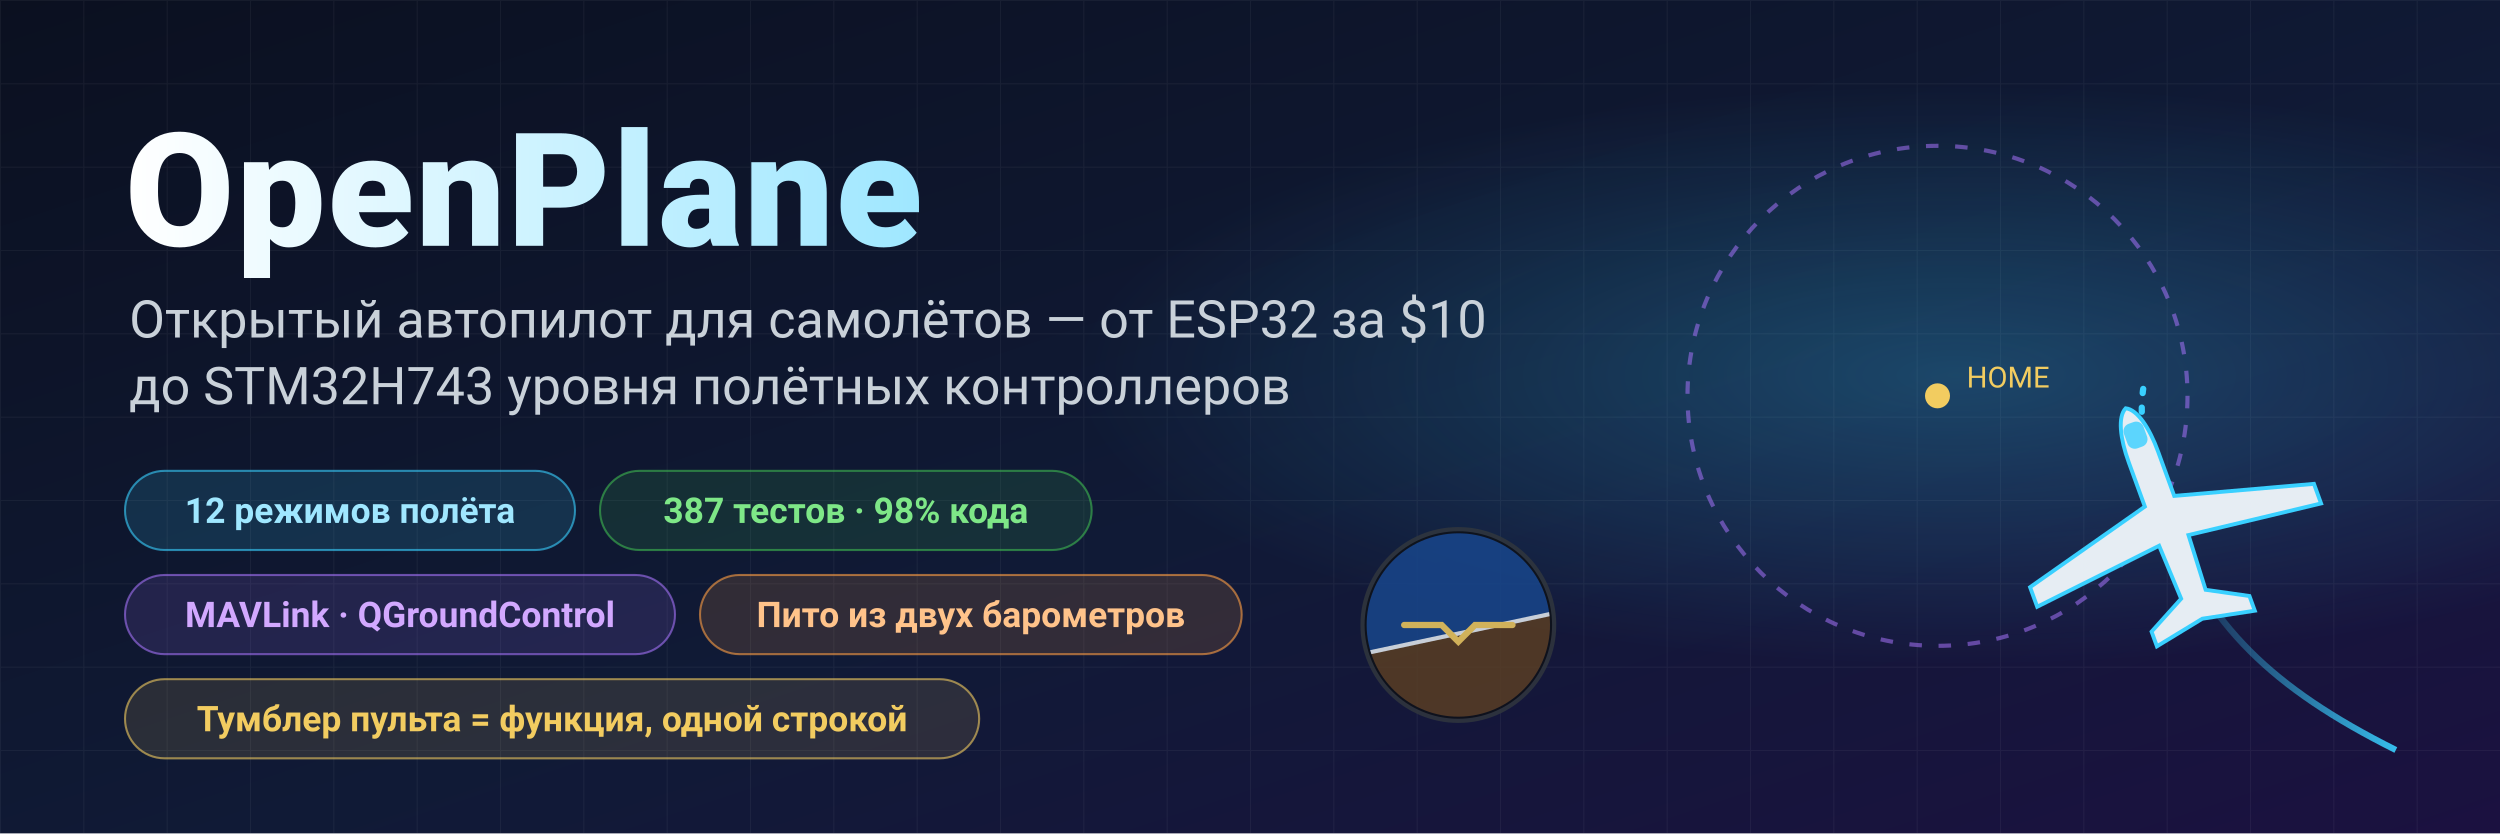
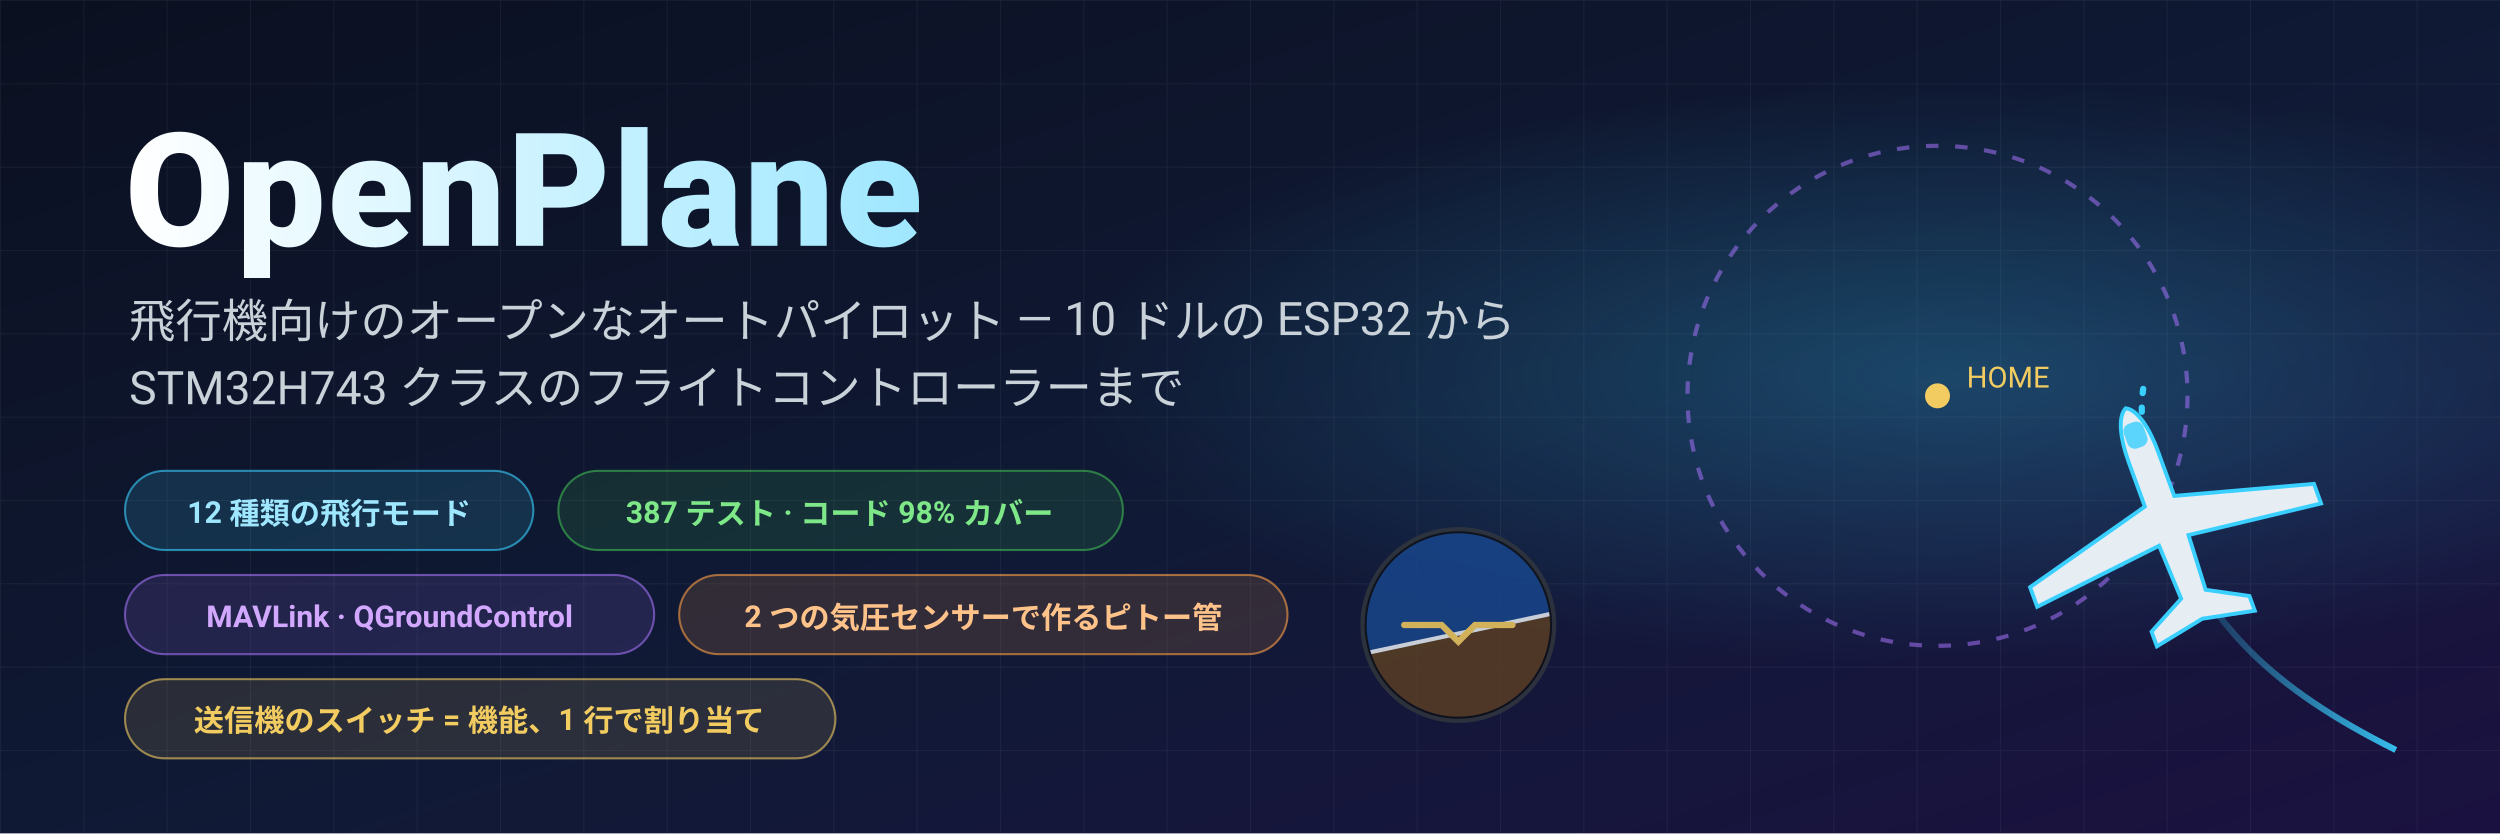
- <svg xmlns="http://www.w3.org/2000/svg" width="1200" height="400" viewBox="0 0 1200 400" role="img" aria-label="OpenPlane — открытый автопилот для самолётов">
+ <svg xmlns="http://www.w3.org/2000/svg" lang="ja" xml:lang="ja" width="1200" height="400" viewBox="0 0 1200 400" role="img" aria-label="OpenPlane — 飛行機向けのオープンなオートパイロット">
  <defs>
    <linearGradient id="sky" x1="0" y1="0" x2="1" y2="1">
      <stop offset="0" stop-color="#0b1020" />
      <stop offset="0.55" stop-color="#101a36" />
      <stop offset="1" stop-color="#1b1140" />
    </linearGradient>
    <linearGradient id="trail" x1="0" y1="0" x2="1" y2="0">
      <stop offset="0" stop-color="#39d0ff" stop-opacity="0" />
      <stop offset="1" stop-color="#39d0ff" stop-opacity="0.9" />
    </linearGradient>
    <linearGradient id="title" x1="0" y1="0" x2="1" y2="0">
      <stop offset="0" stop-color="#ffffff" />
      <stop offset="1" stop-color="#9fe7ff" />
    </linearGradient>
    <radialGradient id="glow" cx="0.78" cy="0.45" r="0.35">
      <stop offset="0" stop-color="#39d0ff" stop-opacity="0.25" />
      <stop offset="1" stop-color="#39d0ff" stop-opacity="0" />
    </radialGradient>
    <pattern id="grid" width="40" height="40" patternUnits="userSpaceOnUse">
      <path d="M40 0H0V40" fill="none" stroke="#ffffff" stroke-opacity="0.05" stroke-width="1" />
    </pattern>
  </defs>
  <rect width="1200" height="400" fill="url(#sky)" />
  <rect width="1200" height="400" fill="url(#grid)" />
  <rect width="1200" height="400" fill="url(#glow)" />
  <circle cx="930" cy="190" r="120" fill="none" stroke="#a371f7" stroke-opacity="0.55" stroke-width="2" stroke-dasharray="6 8" />
  <circle cx="930" cy="190" r="6" fill="#f2cc60" />
  <text x="944" y="186" fill="#f2cc60" font-family="Segoe UI, Roboto, Helvetica, Arial, sans-serif" font-size="14">HOME</text>
  <path d="M1150 360 C 1090 330, 1060 300, 1040 250" fill="none" stroke="url(#trail)" stroke-width="3" />
  <path d="M1040 250 C 1030 225, 1025 200, 1030 180" fill="none" stroke="#39d0ff" stroke-width="3" stroke-dasharray="2 7" stroke-linecap="round" />
  <g transform="translate(1040 250) rotate(-20) scale(1.25)">
    <path d="M0 -46 C 4 -44, 6 -36, 6 -26 L 6 -8 L 58 6 L 58 14 L 6 8 L 5 30 L 20 38 L 20 44 L 0 40 L -20 44 L -20 38 L -5 30 L -6 8 L -58 14 L -58 6 L -6 -8 L -6 -26 C -6 -36, -4 -44, 0 -46 Z" fill="#e6edf3" stroke="#39d0ff" stroke-width="1.5" />
    <rect x="-4" y="-40" width="8" height="10" rx="3" fill="#39d0ff" opacity="0.8" />
  </g>
  <g transform="translate(700 300)" opacity="0.85">
    <circle r="46" fill="#0d1117" stroke="#30363d" stroke-width="2" />
    <clipPath id="ah">
      <circle r="44" />
    </clipPath>
    <g clip-path="url(#ah)" transform="rotate(-12)">
      <rect x="-60" y="-60" width="120" height="64" fill="#1f6feb" opacity="0.55" />
      <rect x="-60" y="4" width="120" height="64" fill="#8b5a2b" opacity="0.6" />
      <line x1="-60" y1="4" x2="60" y2="4" stroke="#e6edf3" stroke-width="2" />
    </g>
    <path d="M-26 0 H-8 L0 8 L8 0 H26" fill="none" stroke="#f2cc60" stroke-width="3" stroke-linecap="round" />
  </g>
-   <g font-family="Segoe UI, Roboto, Helvetica, Arial, sans-serif">
+   <g font-family="Segoe UI, Roboto, Helvetica, Arial, 'Yu Gothic', 'Hiragino Sans', 'Noto Sans CJK JP', sans-serif">
    <text x="60" y="118" font-size="76" font-weight="800" fill="url(#title)" letter-spacing="1">OpenPlane</text>
-     <text x="62" y="162" font-size="25" fill="#c9d1d9">Открытый автопилот для самолётов — от ESP32 за $10</text>
-     <text x="62" y="194" font-size="25" fill="#c9d1d9">до STM32H743 уровня полётных контроллеров</text>
-     <g font-size="17" font-weight="600">
-       <rect x="60" y="226" width="216" height="38" rx="19" fill="#39d0ff" fill-opacity="0.14" stroke="#39d0ff" stroke-opacity="0.6" />
-       <text x="168" y="251" text-anchor="middle" fill="#9fe7ff">12 режимов полёта</text>
-       <rect x="288" y="226" width="236" height="38" rx="19" fill="#3fb950" fill-opacity="0.14" stroke="#3fb950" stroke-opacity="0.6" />
-       <text x="406" y="251" text-anchor="middle" fill="#7ee787">387 тестов · 98% кода</text>
-       <rect x="60" y="276" width="264" height="38" rx="19" fill="#a371f7" fill-opacity="0.14" stroke="#a371f7" stroke-opacity="0.6" />
-       <text x="192" y="301" text-anchor="middle" fill="#d2a8ff">MAVLink · QGroundControl</text>
-       <rect x="336" y="276" width="260" height="38" rx="19" fill="#ff9f43" fill-opacity="0.14" stroke="#ff9f43" stroke-opacity="0.6" />
-       <text x="466" y="301" text-anchor="middle" fill="#ffc38a">Пито из двух барометров</text>
-       <rect x="60" y="326" width="410" height="38" rx="19" fill="#f2cc60" fill-opacity="0.12" stroke="#f2cc60" stroke-opacity="0.6" />
-       <text x="265" y="351" text-anchor="middle" fill="#f2cc60">Тумблер пульта = функция, одной строкой</text>
+     <text x="62" y="162" font-size="22.2" fill="#c9d1d9">飛行機向けのオープンなオートパイロット — 10 ドルの ESP32 から</text>
+     <text x="62" y="194" font-size="22.2" fill="#c9d1d9">STM32H743 クラスのフライトコントローラーまで</text>
+     <g font-size="14.5" font-weight="600">
+       <rect x="60" y="226" width="196" height="38" rx="19" fill="#39d0ff" fill-opacity="0.14" stroke="#39d0ff" stroke-opacity="0.6" />
+       <text x="158" y="251" text-anchor="middle" fill="#9fe7ff">12 種類の飛行モード</text>
+       <rect x="268" y="226" width="271" height="38" rx="19" fill="#3fb950" fill-opacity="0.14" stroke="#3fb950" stroke-opacity="0.6" />
+       <text x="403" y="251" text-anchor="middle" fill="#7ee787">387 テスト · コード 98% カバー</text>
+       <rect x="60" y="276" width="254" height="38" rx="19" fill="#a371f7" fill-opacity="0.14" stroke="#a371f7" stroke-opacity="0.6" />
+       <text x="187" y="301" text-anchor="middle" fill="#d2a8ff">MAVLink · QGroundControl</text>
+       <rect x="326" y="276" width="292" height="38" rx="19" fill="#ff9f43" fill-opacity="0.14" stroke="#ff9f43" stroke-opacity="0.6" />
+       <text x="472" y="301" text-anchor="middle" fill="#ffc38a">2 つの気圧センサーで作るピトー管</text>
+       <rect x="60" y="326" width="341" height="38" rx="19" fill="#f2cc60" fill-opacity="0.12" stroke="#f2cc60" stroke-opacity="0.6" />
+       <text x="230" y="351" text-anchor="middle" fill="#f2cc60">送信機のスイッチ = 機能、1 行で割り当て</text>
    </g>
  </g>
</svg>
